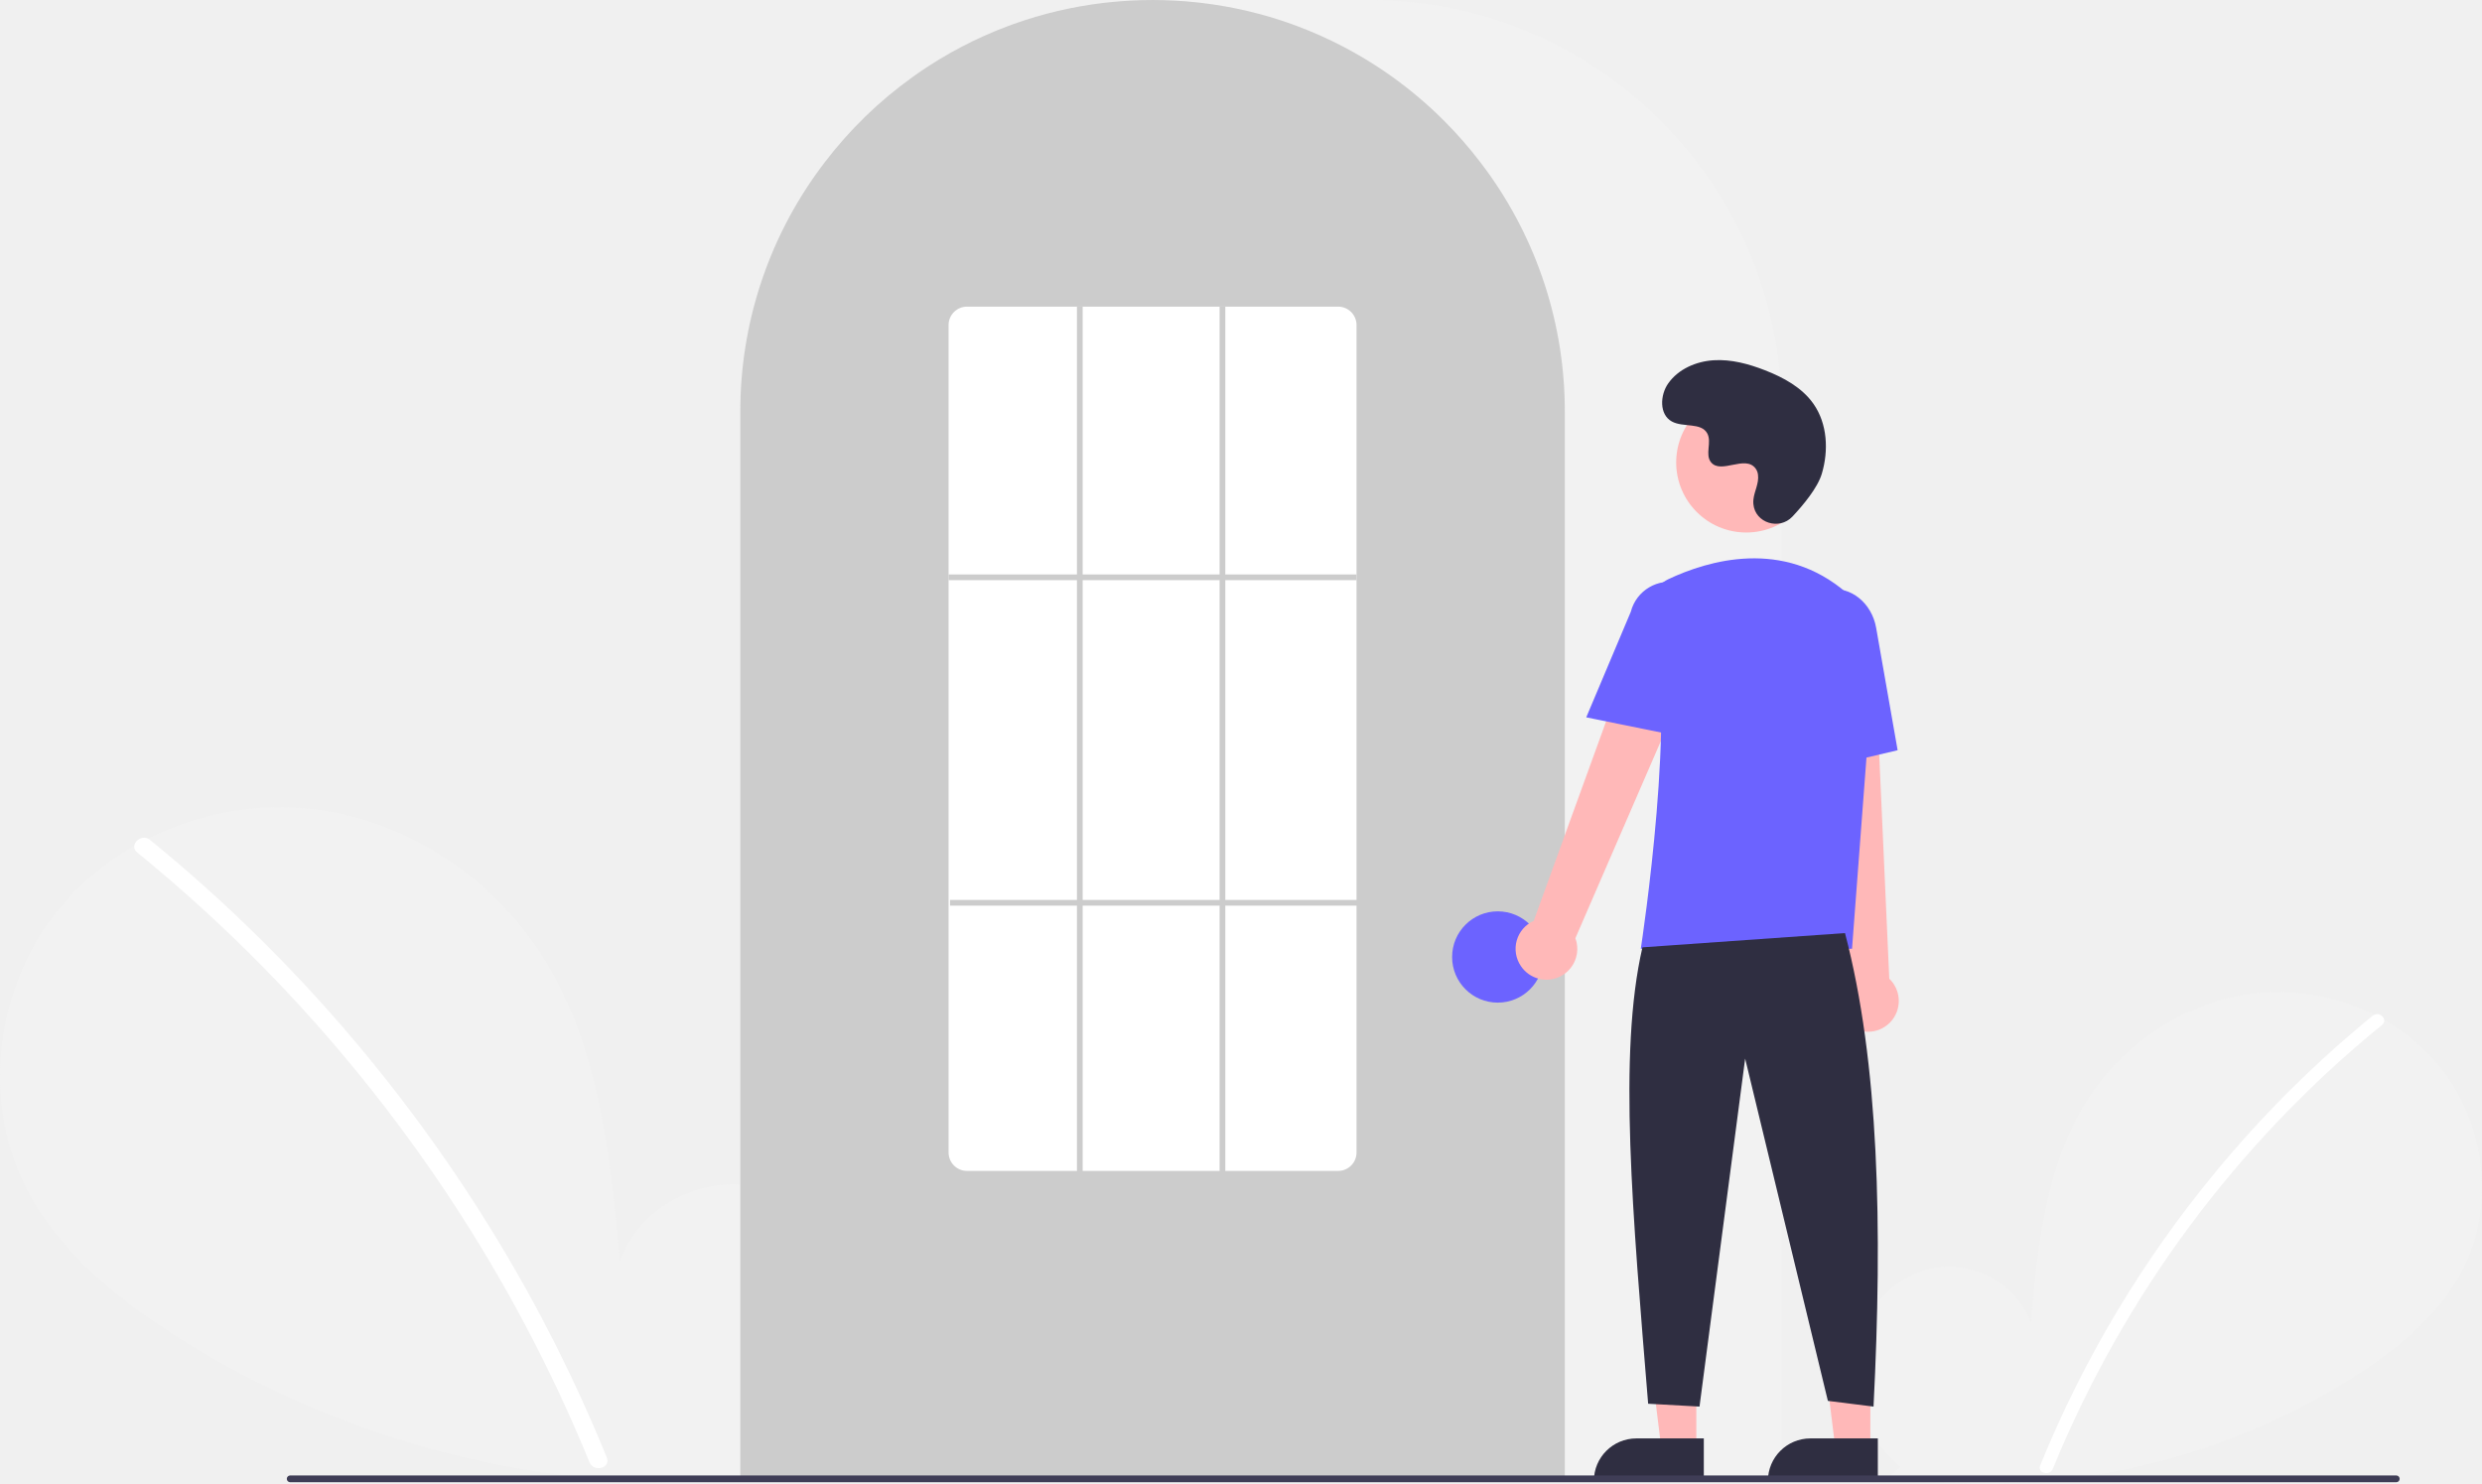
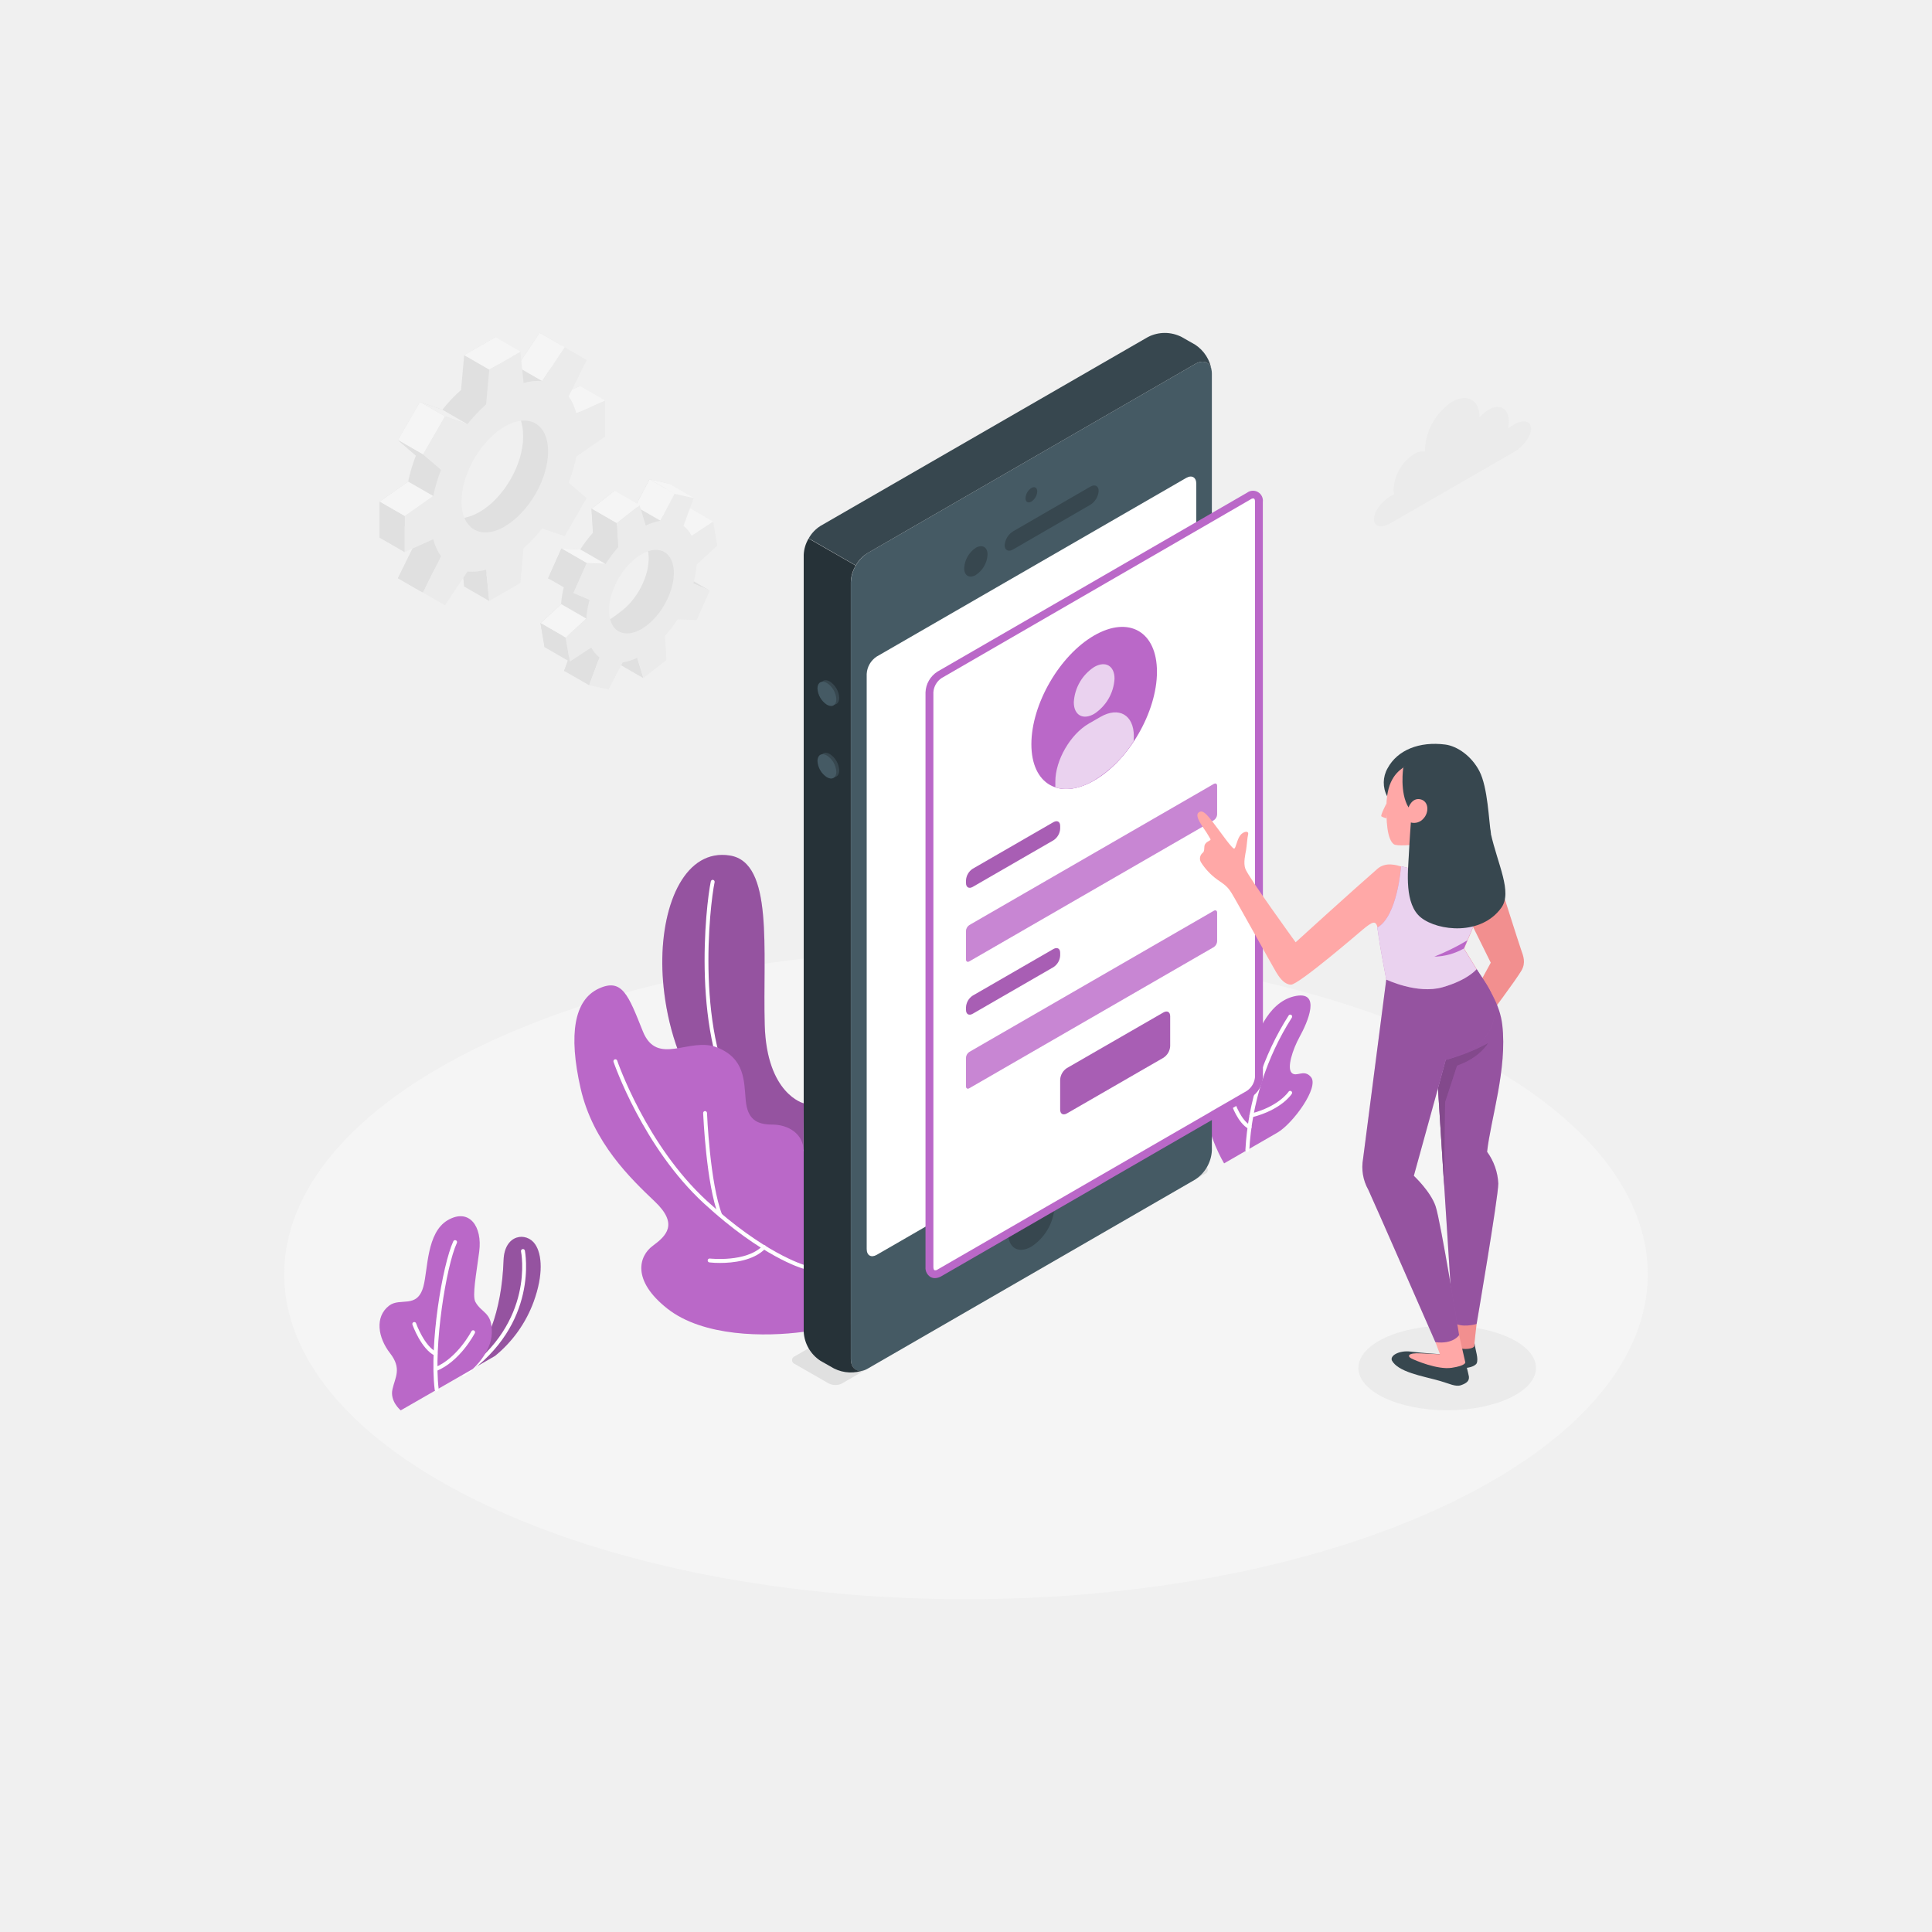
- <svg xmlns="http://www.w3.org/2000/svg" data-name="Layer 1" width="870" height="520.139" viewBox="0 0 870 520.139">
-   <path d="M831.092,704.187c-11.138-9.412-17.904-24.28-16.13-38.754s12.764-27.78,27.018-30.854,30.504,5.435,34.834,19.359c2.383-26.846,5.129-54.818,19.402-77.68,12.924-20.701,35.309-35.514,59.569-38.164s49.803,7.359,64.933,26.507,18.835,46.985,8.238,68.969c-7.806,16.195-22.188,28.247-37.257,38.052a240.452,240.452,0,0,1-164.454,35.977Z" transform="translate(-165 -189.9307)" fill="#f2f2f2" />
-   <path d="M996.728,546.01a393.414,393.414,0,0,0-54.826,54.442,394.561,394.561,0,0,0-61.752,103.194c-1.112,2.725,3.313,3.911,4.412,1.216A392.342,392.342,0,0,1,999.963,549.245c2.284-1.86-.97-5.08-3.236-3.236Z" transform="translate(-165 -189.9307)" fill="#fff" />
-   <path d="M445.067,701.63c15.299-12.927,24.591-33.348,22.154-53.228s-17.531-38.156-37.11-42.377-41.897,7.464-47.844,26.59c-3.273-36.873-7.044-75.292-26.648-106.693-17.751-28.433-48.497-48.778-81.818-52.418s-68.404,10.107-89.185,36.407-25.869,64.535-11.315,94.729c10.722,22.243,30.475,38.797,51.172,52.264,66.03,42.965,147.939,60.884,225.877,49.415" transform="translate(-165 -189.9307)" fill="#f2f2f2" />
-   <path d="M217.567,484.373a540.355,540.355,0,0,1,75.304,74.777A548.076,548.076,0,0,1,352.257,647.04a545.835,545.835,0,0,1,25.43,53.846c1.527,3.743-4.55,5.372-6.06,1.671a536.36,536.36,0,0,0-49.009-92.727A539.734,539.734,0,0,0,256.889,528.632a538.441,538.441,0,0,0-43.766-39.815c-3.138-2.555,1.332-6.978,4.444-4.444Z" transform="translate(-165 -189.9307)" fill="#fff" />
-   <path d="M789.5,708.931h-365v-374.5c0-79.678,64.822-144.5,144.5-144.5h76c79.677,0,144.5,64.822,144.5,144.5Z" transform="translate(-165 -189.9307)" fill="#f2f2f2" />
-   <path d="M713.5,708.931h-289v-374.5a143.382,143.382,0,0,1,27.596-84.944c.664-.905,1.326-1.798,2.009-2.681a144.466,144.466,0,0,1,30.754-29.851c.66-.48,1.322-.952,1.994-1.423a144.16,144.16,0,0,1,31.472-16.459c.661-.25,1.334-.501,2.007-.742a144.02,144.02,0,0,1,31.108-7.336c.658-.09,1.333-.16,2.008-.23a146.288,146.288,0,0,1,31.105,0c.673.07,1.349.141,2.014.231a143.995,143.995,0,0,1,31.1,7.335c.673.241,1.346.492,2.009.743a143.799,143.799,0,0,1,31.106,16.216c.672.461,1.344.933,2.006,1.405a145.987,145.987,0,0,1,18.384,15.564,144.305,144.305,0,0,1,12.724,14.551c.681.88,1.343,1.773,2.005,2.677A143.382,143.382,0,0,1,713.5,334.431Z" transform="translate(-165 -189.9307)" fill="#ccc" />
-   <circle cx="525" cy="335.5" r="16" fill="#6c63ff" />
-   <polygon points="594.599 507.783 582.339 507.783 576.506 460.495 594.601 460.496 594.599 507.783" fill="#ffb8b8" />
-   <path d="M573.582,504.28h23.644a0,0,0,0,1,0,0v14.887a0,0,0,0,1,0,0H558.695a0,0,0,0,1,0,0v0a14.887,14.887,0,0,1,14.887-14.887Z" fill="#2f2e41" />
-   <polygon points="655.599 507.783 643.339 507.783 637.506 460.495 655.601 460.496 655.599 507.783" fill="#ffb8b8" />
-   <path d="M634.582,504.28h23.644a0,0,0,0,1,0,0v14.887a0,0,0,0,1,0,0H619.695a0,0,0,0,1,0,0v0a14.887,14.887,0,0,1,14.887-14.887Z" fill="#2f2e41" />
-   <path d="M698.098,528.6a10.743,10.743,0,0,1,4.511-15.843l41.676-114.867L764.791,409.082,717.206,518.853a10.801,10.801,0,0,1-19.109,9.748Z" transform="translate(-165 -189.9307)" fill="#ffb8b8" />
-   <path d="M814.336,550.184a10.743,10.743,0,0,1-2.893-16.217L798.533,412.458l23.338,1.066L827.236,533.045a10.801,10.801,0,0,1-12.9,17.139Z" transform="translate(-165 -189.9307)" fill="#ffb8b8" />
-   <circle cx="612.106" cy="162.123" r="24.561" fill="#ffb8b8" />
-   <path d="M814.18,522.549H740.133l.089-.576c.133-.861,13.197-86.439,3.562-114.436a11.813,11.813,0,0,1,6.069-14.584h0c13.772-6.485,40.208-14.471,62.52,4.909a28.234,28.234,0,0,1,9.459,23.396Z" transform="translate(-165 -189.9307)" fill="#6c63ff" />
-   <path d="M754.354,448.181,721.018,441.418l15.626-37.03a13.997,13.997,0,0,1,27.106,6.998Z" transform="translate(-165 -189.9307)" fill="#6c63ff" />
-   <path d="M797.05,460.739l-2.004-45.941c-1.52-8.636,3.424-16.8,11.027-18.135,7.605-1.33,15.032,4.66,16.558,13.36l7.533,42.928Z" transform="translate(-165 -189.9307)" fill="#6c63ff" />
-   <path d="M811.716,517.049c11.915,45.377,13.214,103.069,10,166l-16-2-29-120-16,122-18-1c-5.377-66.03-10.613-122.715-2-160Z" transform="translate(-165 -189.9307)" fill="#2f2e41" />
-   <path d="M793.289,371.035c-4.582,4.881-13.091,2.261-13.688-4.407a8.055,8.055,0,0,1,.01-1.556c.308-2.954,2.015-5.635,1.606-8.754a4.59,4.59,0,0,0-.84-2.149c-3.651-4.889-12.222,2.187-15.668-2.239-2.113-2.714.371-6.987-1.251-10.021-2.14-4.004-8.479-2.029-12.454-4.221-4.423-2.439-4.158-9.225-1.247-13.353,3.551-5.034,9.776-7.72,15.923-8.107s12.253,1.275,17.992,3.511c6.521,2.541,12.988,6.054,17.001,11.788,4.88,6.973,5.35,16.348,2.909,24.502C802.098,360.99,797.031,367.049,793.289,371.035Z" transform="translate(-165 -189.9307)" fill="#2f2e41" />
-   <path d="M1004.982,709.574h-738.294a1.191,1.191,0,0,1,0-2.381h738.294a1.191,1.191,0,0,1,0,2.381Z" transform="translate(-165 -189.9307)" fill="#3f3d56" />
-   <path d="M634,600.431H504a6.465,6.465,0,0,1-6.5-6.415V303.846a6.465,6.465,0,0,1,6.5-6.415H634a6.465,6.465,0,0,1,6.5,6.415V594.015A6.465,6.465,0,0,1,634,600.431Z" transform="translate(-165 -189.9307)" fill="#fff" />
-   <rect x="332.5" y="201.39" width="143" height="2" fill="#ccc" />
-   <rect x="333" y="315.5" width="143" height="2" fill="#ccc" />
-   <rect x="377.5" y="107.5" width="2" height="304" fill="#ccc" />
-   <rect x="427.5" y="107.5" width="2" height="304" fill="#ccc" />
+ <svg xmlns="http://www.w3.org/2000/svg" viewBox="0 0 500 500">
+   <g id="freepik--Floor--inject-3">
+     <path d="M125.23,389.24c68.91,32.84,180.63,32.85,249.54,0s68.9-86.09,0-118.93-180.63-32.84-249.54,0S56.33,356.4,125.23,389.24Z" style="fill:#f5f5f5" />
+   </g>
+   <g id="freepik--Shadow--inject-3">
+     <ellipse cx="374.53" cy="354.02" rx="22.98" ry="10.95" style="fill:#ebebeb" />
+   </g>
+   <g id="freepik--Plants--inject-3">
+     <path d="M120,355.59l8.13-4.69a32.54,32.54,0,0,0,10-14.07c2.51-6.92,2.16-12.18.36-14.82-2.21-3.25-7.94-2.68-8.17,4.16C129.84,339.65,125.91,349,120,355.59Z" style="fill:#BA68C8" />
+     <path d="M120,355.59l8.13-4.69a32.54,32.54,0,0,0,10-14.07c2.51-6.92,2.16-12.18.36-14.82-2.21-3.25-7.94-2.68-8.17,4.16C129.84,339.65,125.91,349,120,355.59Z" style="opacity:0.2" />
+     <path d="M120,356.09a.5.5,0,0,1-.28-.91c18.8-13,15.16-31.13,15.12-31.31a.5.5,0,1,1,1-.21c0,.19,3.84,18.94-15.52,32.34A.52.52,0,0,1,120,356.09Z" style="fill:#fff" />
+     <path d="M103.71,365s-2.83-2.3-2.15-5.42,2.51-5.36-.62-9.38-4-9.38-.26-12.28c2.85-2.25,7.3.93,8.9-5,1.18-4.34.78-13.95,6.31-17.15s9,1.62,8.13,8.14c-.76,5.83-1.84,11.44-1,13,1.62,3,4.39,2.59,4.26,8.07-.11,5.1-4.94,9.32-4.94,9.32Z" style="fill:#BA68C8" />
+     <path d="M113,360.11a.51.51,0,0,1-.5-.44c-1.43-11.85,2-32.31,4.8-38.39A.5.5,0,0,1,118,321a.49.49,0,0,1,.24.66c-2.77,6-6.08,26.52-4.71,37.85a.5.5,0,0,1-.44.55Z" style="fill:#fff" />
+     <path d="M112.73,350.88a.42.42,0,0,1-.22-.05c-3.47-1.69-5.67-7.72-5.76-8a.5.5,0,1,1,.94-.34c0,.06,2.15,5.9,5.26,7.41a.5.5,0,0,1-.22.95Z" style="fill:#fff" />
+     <path d="M112.67,354.88a.49.49,0,0,1-.46-.32.5.5,0,0,1,.27-.65c5.84-2.34,9.48-9.29,9.52-9.37a.5.5,0,0,1,.89.46c-.16.3-3.85,7.36-10,9.84A.43.43,0,0,1,112.67,354.88Z" style="fill:#fff" />
+     <path d="M316.8,301.08S312.43,294,312,286.31s1.26-10.89,3.58-11.81,2.5,1.91,3.69,3.58,3.62.72,4.52-4.49,4.18-14,11-15.71c7.5-1.86,3.48,6.94,1.59,10.37s-3.35,8.11-2.11,9.38,3.17-1.08,5,1.1c2.23,2.63-4.7,12.1-8.68,14.39Z" style="fill:#BA68C8" />
+     <path d="M322.79,298.11h0a.5.5,0,0,1-.48-.52,72,72,0,0,1,11.2-34.8.49.49,0,0,1,.7-.11.5.5,0,0,1,.11.69,71.08,71.08,0,0,0-11,34.27A.5.5,0,0,1,322.79,298.11Z" style="fill:#fff" />
+     <path d="M323.36,292.2a.53.53,0,0,1-.24-.06c-2.8-1.55-4.35-6.15-4.41-6.34a.5.5,0,0,1,.31-.64.5.5,0,0,1,.63.32s1.5,4.43,4,5.78a.51.51,0,0,1,.19.68A.49.49,0,0,1,323.36,292.2Z" style="fill:#fff" />
+     <path d="M323.85,289.17a.5.5,0,0,1-.48-.38.49.49,0,0,1,.36-.6c7.22-1.83,9.72-5.61,9.74-5.65a.5.5,0,0,1,.85.54c-.11.17-2.71,4.14-10.34,6.08Z" style="fill:#fff" />
+     <path d="M208,285.54s-9.59-2.34-10.09-20.3c-.53-19.38,2.35-42-9-43.83s-17.65,12-17.51,28.15c.13,14.14,5.83,44.84,36.56,50.86Z" style="fill:#BA68C8" />
+     <path d="M208,285.54s-9.59-2.34-10.09-20.3c-.53-19.38,2.35-42-9-43.83s-17.65,12-17.51,28.15c.13,14.14,5.83,44.84,36.56,50.86Z" style="opacity:0.2" />
+     <path d="M208,298.58h-.09c-6.91-1.26-12.54-5.07-16.73-11.31-12.42-18.53-8.51-53.13-7.22-59.17a.51.51,0,0,1,.59-.39.52.52,0,0,1,.39.6c-1.27,6-5.16,40.16,7.07,58.4a24.12,24.12,0,0,0,16.08,10.88.5.5,0,0,1,.4.59A.49.49,0,0,1,208,298.58Z" style="fill:#fff" />
+     <path d="M208,344.67c-9.91,1.34-26,1.32-35.29-6s-7.35-13.62-3.78-16.25,6.67-5.63.53-11.47-16-15.22-19.2-29.29-1.62-22.87,4.66-25.8c6.09-2.84,7.7,1.68,11.43,11s12.12,1.33,19.3,4.24,6.89,8.67,7.34,13.62,2.82,6.32,6.89,6.32,8.12,2.34,8.12,7Z" style="fill:#BA68C8" />
+     <path d="M208,328.33a.3.3,0,0,1-.13,0c-.43-.12-10.68-3.1-25.61-16.81-15.9-14.6-23.4-36.5-23.48-36.72a.51.51,0,0,1,.32-.63.5.5,0,0,1,.63.31c.07.22,7.5,21.88,23.21,36.3,14.72,13.53,25.09,16.56,25.2,16.59a.5.5,0,0,1,.34.62A.49.49,0,0,1,208,328.33Z" style="fill:#fff" />
+     <path d="M186.43,315a.48.48,0,0,1-.46-.32c-3.21-8.24-3.94-25.87-4-26.62a.51.51,0,0,1,.48-.52.53.53,0,0,1,.52.48c0,.18.75,18.21,3.9,26.3a.5.5,0,0,1-.29.65A.52.52,0,0,1,186.43,315Z" style="fill:#fff" />
+     <path d="M186.35,326.85a23.62,23.62,0,0,1-2.76-.14.5.5,0,1,1,.12-1c.09,0,9.4,1.06,13.67-3.29a.5.5,0,1,1,.71.7C195,326.31,189.61,326.85,186.35,326.85Z" style="fill:#fff" />
+   </g>
+   <g id="freepik--Gear--inject-3">
+     <path d="M179.15,137.49l-1.08-6.23-5.56,3.66a7.71,7.71,0,0,0-2.11-2.57l2.66-7.2-5-1.11-3.66,7a13.63,13.63,0,0,0-3.81,1.24L159,127l-5.94,4.67.39,6.2a33.37,33.37,0,0,0-3.28,4.34l-4.9-.25-3.44,7.71,4.21,1.8a24.68,24.68,0,0,0-.83,4.88l-5.35,4.92,1.07,6.24,5.57-3.66a7.56,7.56,0,0,0,2.11,2.56L146,173.62l5,1.1,5.24-5.1c1.21-.19.91-2.47,2.23-3.12l1.59,5.26,5.93-4.66-.15-2.44c1.2-1.34,5.74-4.29,6.72-5.83l1.23-2,3.44-7.71-1.6-2.9-1.78-3.78ZM161,158c-4.56,3.58-6,4.37-6.77-.42s1.84-12.07,6.4-15.66,6.3-3.84,7.12.94S165.57,154.46,161,158Z" style="fill:#e0e0e0" />
+     <polygon points="168.1 124.04 174.59 127.78 170.93 134.76 164.44 131.02 168.1 124.04" style="fill:#f5f5f5" />
+     <polygon points="184.56 135 179 138.66 172.51 134.92 178.07 131.26 184.56 135" style="fill:#f5f5f5" />
+     <polygon points="183.67 152.83 179.46 151.04 172.97 147.3 177.18 149.09 183.67 152.83" style="fill:#e0e0e0" />
+     <polygon points="145.99 173.62 152.48 177.35 155.14 170.15 148.65 166.41 145.99 173.62" style="fill:#e0e0e0" />
+     <polygon points="166.49 175.5 160.01 171.76 158.42 166.5 164.91 170.24 166.49 175.5" style="fill:#e0e0e0" />
+     <path d="M185.63,141.23,184.56,135,179,138.66a7.74,7.74,0,0,0-2.12-2.57l2.66-7.2-4.95-1.11-3.67,7a13.63,13.63,0,0,0-3.81,1.24l-1.58-5.26-5.94,4.67.39,6.2A33.37,33.37,0,0,0,156.7,146l-4.91-.25-3.44,7.71,4.21,1.8a25.4,25.4,0,0,0-.83,4.89L146.39,165l1.07,6.24,5.56-3.66a7.7,7.7,0,0,0,2.12,2.56l-2.66,7.2,5,1.11,3.66-7a13.31,13.31,0,0,0,3.82-1.25l1.58,5.26,5.94-4.66-.39-6.2a33.37,33.37,0,0,0,3.28-4.34l4.91.24,3.44-7.71L179.45,151a24.81,24.81,0,0,0,.84-4.89ZM167.5,161.78c-4.55,3.58-8.91,2.61-9.74-2.17s2.2-11.57,6.76-15.15,8.91-2.6,9.74,2.18S172.06,158.2,167.5,161.78Z" style="fill:#ebebeb" />
+     <polygon points="165.53 130.74 159.04 127 153.1 131.67 159.59 135.41 165.53 130.74" style="fill:#f5f5f5" />
+     <polygon points="153.1 131.67 153.49 137.87 159.98 141.61 159.59 135.41 153.1 131.67" style="fill:#e0e0e0" />
+     <polygon points="156.7 145.95 150.21 142.21 145.31 141.97 151.79 145.71 156.7 145.95" style="fill:#f5f5f5" />
+     <polygon points="145.31 141.97 141.87 149.67 148.35 153.41 151.79 145.71 145.31 141.97" style="fill:#e0e0e0" />
+     <polygon points="151.73 160.09 145.25 156.35 139.9 161.27 146.38 165.01 151.73 160.09" style="fill:#f5f5f5" />
+     <polygon points="147.46 171.25 140.97 167.51 139.9 161.27 146.38 165.01 147.46 171.25" style="fill:#e0e0e0" />
+     <polygon points="174.59 127.78 168.1 124.04 173.06 125.15 179.54 128.89 174.59 127.78" style="fill:#f5f5f5" />
+     <path d="M150.09,109.21V99.9l-7.41,3.34a13.36,13.36,0,0,0-2-4.41l4.67-9.41-5.7-3.29-5.82,8.75a13.21,13.21,0,0,0-4.82.47l-.82-8.09-8.06,4.66-.81,9a39.68,39.68,0,0,0-4.82,5.1l-5.82-2-5.7,9.88,4.66,4a40.21,40.21,0,0,0-2,6.72l-7.41,5.21v9.32l7.41-3.34a13.36,13.36,0,0,0,2,4.41L103,149.64l5.7,3.29,5.82-8.75a13.23,13.23,0,0,0,4.82-.47l.81,8.09,8.06-4.66.82-9a15.2,15.2,0,0,0,6.46-4.54l4.18,1.47,5.7-9.87-3.5-3a20.81,20.81,0,0,0,.83-7.73Zm-25.93,23.26c-6.18,3.57-10,1-10-6.11s5.11-15.9,11.3-19.47,9.93-1,9.93,6.17S130.35,128.89,124.16,132.47Z" style="fill:#e0e0e0" />
+     <polygon points="146.13 89.86 139.65 86.13 133.83 94.88 140.31 98.62 146.13 89.86" style="fill:#f5f5f5" />
+     <polygon points="156.58 103.64 150.09 99.9 142.68 103.24 149.17 106.98 156.58 103.64" style="fill:#f5f5f5" />
+     <polygon points="126.61 155.54 120.13 151.8 119.32 143.71 125.8 147.45 126.61 155.54" style="fill:#e0e0e0" />
+     <polygon points="102.97 149.64 109.46 153.38 114.13 143.97 107.64 140.23 102.97 149.64" style="fill:#e0e0e0" />
+     <path d="M156.58,113v-9.31L149.17,107a13.17,13.17,0,0,0-2-4.41l4.67-9.41-5.7-3.3-5.82,8.76a13,13,0,0,0-4.82.47L134.68,91l-8.06,4.66-.82,9a40.38,40.38,0,0,0-4.82,5.1l-5.82-2-5.7,9.88,4.67,4a39.29,39.29,0,0,0-2,6.72l-7.41,5.21v9.32l7.41-3.34a13.16,13.16,0,0,0,2,4.41l-4.67,9.41,5.7,3.29,5.82-8.75a13.21,13.21,0,0,0,4.82-.47l.82,8.09,8.06-4.66.81-9a39.68,39.68,0,0,0,4.82-5.1l5.82,2,5.7-9.87-4.67-4a39.34,39.34,0,0,0,2-6.72Zm-25.93,23.26c-6.19,3.57-11.21.67-11.21-6.47s5-15.83,11.21-19.41,11.2-.67,11.2,6.47S136.83,132.63,130.65,136.21Z" style="fill:#ebebeb" />
+     <polygon points="114.5 106.04 120.98 109.78 115.16 107.75 108.68 104 114.5 106.04" style="fill:#f0f0f0" />
+     <rect x="103.37" y="107.07" width="11.41" height="7.49" transform="translate(-41.42 149.93) rotate(-60.02)" style="fill:#f5f5f5" />
+     <polygon points="102.97 113.88 109.46 117.62 114.13 121.64 107.64 117.91 102.97 113.88" style="fill:#e0e0e0" />
+     <polygon points="105.64 124.63 112.13 128.37 104.72 133.58 98.23 129.84 105.64 124.63" style="fill:#f5f5f5" />
+     <polygon points="98.23 129.84 104.72 133.58 104.72 142.9 98.23 139.16 98.23 129.84" style="fill:#e0e0e0" />
+     <polygon points="134.68 91 128.19 87.26 120.13 91.92 126.61 95.66 134.68 91" style="fill:#f5f5f5" />
+   </g>
+   <g id="freepik--Device--inject-3">
+     <path d="M217.88,358.05l94-54.28a1.06,1.06,0,0,0,0-2l-8.69-5a3.86,3.86,0,0,0-3.47,0L205.69,351a1.06,1.06,0,0,0,0,2l8.72,5A3.86,3.86,0,0,0,217.88,358.05Z" style="fill:#e0e0e0" />
+     <path d="M309.3,94.2l-84.76,48.94a9.58,9.58,0,0,0-4.33,7.5V351.71c0,2.76,1.94,3.88,4.33,2.5l84.76-48.94a9.55,9.55,0,0,0,4.33-7.5V96.7C313.63,93.94,311.7,92.82,309.3,94.2Z" style="fill:#455a64" />
+     <path d="M224.54,143.14,309.3,94.2c2.14-1.24,3.91-.47,4.27,1.68a9.68,9.68,0,0,0-4.27-6.68l-3.52-2a9.57,9.57,0,0,0-8.66,0L212.35,136.1a8.91,8.91,0,0,0-3.06,3.23l12.19,7A8.75,8.75,0,0,1,224.54,143.14Z" style="fill:#37474f" />
+     <path d="M208,344.67a9.58,9.58,0,0,0,4.33,7.5l3.53,2a9.7,9.7,0,0,0,7.92.34c-2,.78-3.59-.37-3.59-2.84V150.64a8.8,8.8,0,0,1,1.27-4.27l-12.19-7A8.91,8.91,0,0,0,208,143.6Z" style="fill:#263238" />
+     <path d="M226.87,169.93,307,123.68c1.44-.82,2.6-.15,2.6,1.5V274a5.73,5.73,0,0,1-2.6,4.5l-80.1,46.25c-1.44.83-2.6.16-2.6-1.5V174.43A5.74,5.74,0,0,1,226.87,169.93Z" style="fill:#fff" />
+     <path d="M266.92,126.29a3.38,3.38,0,0,0-1.52,2.64c0,1,.68,1.37,1.52.88a3.35,3.35,0,0,0,1.52-2.64C268.44,126.2,267.76,125.81,266.92,126.29Z" style="fill:#37474f" />
+     <path d="M266.92,308.74a13.3,13.3,0,0,0-6,10.42c0,3.83,2.69,5.39,6,3.47a13.31,13.31,0,0,0,6-10.42C272.94,308.38,270.24,306.82,266.92,308.74Z" style="fill:#37474f" />
+     <path d="M252.53,141.77a6.73,6.73,0,0,0-3,5.28c0,1.94,1.36,2.73,3,1.76a6.73,6.73,0,0,0,3.05-5.28C255.58,141.59,254.22,140.8,252.53,141.77Z" style="fill:#37474f" />
+     <path d="M260,141.11c0,1.3,1,1.79,2.17,1.1l20-11.57a4.64,4.64,0,0,0,2.17-3.6c0-1.29-1-1.78-2.17-1.09l-20,11.57A4.64,4.64,0,0,0,260,141.11Z" style="fill:#37474f" />
+     <path d="M214.76,176.37a5.39,5.39,0,0,1,2.44,4.22c0,1.56-1.09,2.19-2.44,1.41a5.4,5.4,0,0,1-2.43-4.22C212.33,176.23,213.42,175.6,214.76,176.37Z" style="fill:#37474f" />
+     <path d="M214.76,195.15a5.39,5.39,0,0,1,2.44,4.22c0,1.55-1.09,2.18-2.44,1.41a5.4,5.4,0,0,1-2.43-4.22C212.33,195,213.42,194.37,214.76,195.15Z" style="fill:#37474f" />
+     <path d="M214,176.75a5.39,5.39,0,0,1,2.44,4.22c0,1.55-1.09,2.18-2.44,1.41a5.39,5.39,0,0,1-2.44-4.22C211.57,176.6,212.66,176,214,176.75Z" style="fill:#455a64" />
+     <path d="M214,195.52a5.39,5.39,0,0,1,2.44,4.23c0,1.55-1.09,2.18-2.44,1.4a5.36,5.36,0,0,1-2.44-4.22C211.57,195.38,212.66,194.75,214,195.52Z" style="fill:#455a64" />
+     <path d="M325.82,129.89c0-1.66-1.16-2.33-2.6-1.5l-9.59,5.53-70.51,40.72a5.73,5.73,0,0,0-2.6,4.5V327.92c0,1.66,1.16,2.33,2.6,1.5l70.54-40.73,9.56-5.52a5.73,5.73,0,0,0,2.6-4.5Z" style="fill:#fff" />
+     <path d="M326.82,129.89a2.57,2.57,0,0,0-4.1-2.37l-9.15,5.29h0l-70.95,41a6.66,6.66,0,0,0-3.1,5.37V327.92a2.77,2.77,0,0,0,1.26,2.55,2.29,2.29,0,0,0,1.18.31,3.42,3.42,0,0,0,1.66-.49l71-41h0l9.13-5.27a6.75,6.75,0,0,0,3.1-5.37ZM313.59,287.58l0,0-.82.48h0l-70.11,40.48a1,1,0,0,1-.84.18c-.13-.08-.26-.36-.26-.82V179.14a4.81,4.81,0,0,1,2.1-3.64L313.7,135h0l10-5.79a1,1,0,0,1,.84-.18c.13.08.26.36.26.82V278.67a4.81,4.81,0,0,1-2.1,3.64l-9.13,5.27Z" style="fill:#BA68C8" />
+     <path d="M283.17,164.46c9-5.18,16.25-1,16.25,9.39s-7.28,23-16.25,28.14-16.25,1-16.25-9.38S274.2,169.65,283.17,164.46Z" style="fill:#BA68C8" />
+     <path d="M283.17,172.62c2.91-1.68,5.27-.32,5.27,3a11.65,11.65,0,0,1-5.27,9.13c-2.91,1.68-5.27.32-5.27-3A11.65,11.65,0,0,1,283.17,172.62Z" style="fill:#BA68C8" />
+     <path d="M293.44,190.54c0-5.52-3.87-7.76-8.66-5l-3,1.73c-4.78,2.76-8.66,9.48-8.66,15v1.49c2.77.91,6.25.42,10-1.77a32,32,0,0,0,10.27-10.17Z" style="fill:#BA68C8" />
+     <path d="M283.17,172.62c2.91-1.68,5.27-.32,5.27,3a11.65,11.65,0,0,1-5.27,9.13c-2.91,1.68-5.27.32-5.27-3A11.65,11.65,0,0,1,283.17,172.62Z" style="fill:#fff;opacity:0.7" />
+     <path d="M293.44,190.54c0-5.52-3.87-7.76-8.66-5l-3,1.73c-4.78,2.76-8.66,9.48-8.66,15v1.49c2.77.91,6.25.42,10-1.77a32,32,0,0,0,10.27-10.17Z" style="fill:#fff;opacity:0.7" />
+     <path d="M251.73,224.84l20.91-12.07c1-.55,1.73-.11,1.73,1v.69a3.82,3.82,0,0,1-1.73,3l-20.91,12.07c-.95.55-1.73.1-1.73-1v-.69A3.83,3.83,0,0,1,251.73,224.84Z" style="fill:#BA68C8" />
+     <path d="M251.73,224.84l20.91-12.07c1-.55,1.73-.11,1.73,1v.69a3.82,3.82,0,0,1-1.73,3l-20.91,12.07c-.95.55-1.73.1-1.73-1v-.69A3.83,3.83,0,0,1,251.73,224.84Z" style="opacity:0.1" />
+     <path d="M250.87,239.41l63.26-36.52c.47-.28.86-.06.86.5v7.38a1.94,1.94,0,0,1-.86,1.5l-63.26,36.52c-.48.28-.87.05-.87-.5v-7.38A1.92,1.92,0,0,1,250.87,239.41Z" style="fill:#BA68C8" />
+     <path d="M250.87,239.41l63.26-36.52c.47-.28.86-.06.86.5v7.38a1.94,1.94,0,0,1-.86,1.5l-63.26,36.52c-.48.28-.87.05-.87-.5v-7.38A1.92,1.92,0,0,1,250.87,239.41Z" style="fill:#fff;opacity:0.2" />
+     <path d="M251.73,257.67l20.91-12.07c1-.55,1.73-.1,1.73,1v.69a3.81,3.81,0,0,1-1.73,3l-20.91,12.07c-.95.56-1.73.11-1.73-1v-.69A3.85,3.85,0,0,1,251.73,257.67Z" style="fill:#BA68C8" />
+     <path d="M251.73,257.67l20.91-12.07c1-.55,1.73-.1,1.73,1v.69a3.81,3.81,0,0,1-1.73,3l-20.91,12.07c-.95.56-1.73.11-1.73-1v-.69A3.85,3.85,0,0,1,251.73,257.67Z" style="opacity:0.1" />
+     <path d="M250.87,272.24l63.26-36.52c.47-.28.86-.05.86.5v7.38a1.94,1.94,0,0,1-.86,1.5l-63.26,36.52c-.48.28-.87.06-.87-.5v-7.38A1.92,1.92,0,0,1,250.87,272.24Z" style="fill:#BA68C8" />
+     <path d="M250.87,272.24l63.26-36.52c.47-.28.86-.05.86.5v7.38a1.94,1.94,0,0,1-.86,1.5l-63.26,36.52c-.48.28-.87.06-.87-.5v-7.38A1.92,1.92,0,0,1,250.87,272.24Z" style="fill:#fff;opacity:0.2" />
+     <path d="M276.1,276.43l25-14.41c1-.56,1.74-.11,1.74,1v7.72a3.82,3.82,0,0,1-1.74,3l-25,14.42c-1,.55-1.73.1-1.73-1v-7.73A3.86,3.86,0,0,1,276.1,276.43Z" style="fill:#BA68C8" />
+     <path d="M276.1,276.43l25-14.41c1-.56,1.74-.11,1.74,1v7.72a3.82,3.82,0,0,1-1.74,3l-25,14.42c-1,.55-1.73.1-1.73-1v-7.73A3.86,3.86,0,0,1,276.1,276.43Z" style="opacity:0.1" />
+   </g>
+   <g id="freepik--Character--inject-3">
+     <path d="M335.3,243.85s-12.28-16.94-13-19c-.57-1.52,0-3.78.18-4.83s.34-3.39.52-4c.3-1.14-1.17-.91-2,.13s-1.11,3.12-1.54,3.46-3.7-4.43-5.41-6.63-2.78-3.54-3.83-2.72c-.75.59-.19,1.87,1.05,3.75a33.77,33.77,0,0,1,2,3.15c.19.41-.83.44-1.38,1.29-.43.66,0,1.73-.6,2.24a1.89,1.89,0,0,0-.48,2.47,16.34,16.34,0,0,0,4.23,4.48c1.84,1.27,2.58,1.72,3.67,3.45s10.87,19.4,11.53,20.46,1.93,3.22,3.86,3.28,17.73-13.54,18.54-14.22c2.6-2.17,3.43-2.48,3.87-.53a19.25,19.25,0,0,1,.34,2.1c.31,2.48,2,11.34,2,11.34s8,3.87,14.57,2,8.79-4.66,8.79-4.66l-3.29-5.36c.89-2.21,5-11.17,6.33-17.44l-20.6-3.33c-.42-.09-1.1-.26-2-.49-1.13-.3-4-1.29-6.17.61-7.08,6.17-21.16,19-21.16,19" style="fill:#ffa8a7" />
+     <path d="M376.14,347.79l-3.69,5.13a12.26,12.26,0,0,0,5.36,1.15c3.31.12,4.22-1,4.34-1.22.56-1.2-.31-3.36-.55-5.22Z" style="fill:#37474f" />
+     <path d="M372.66,350.46s-4.48-.29-7.57-.67-5.54,1.12-4.82,2.39,2.43,2.33,5.09,3.22c2.27.77,5,1.32,7.36,2s4,1.57,5.37,1.09c1.53-.53,2.19-1.14,2.06-2.26a48.54,48.54,0,0,0-1.24-4.72Z" style="fill:#37474f" />
+     <path d="M382.15,342.64s-.56,4.66-.6,5.66-4.55,1.32-5.41-.51l-.14-5.7Z" style="fill:#f28f8f" />
+     <path d="M377.61,345.5l1.61,7.08s.15.86-3.53,1.41-9.46-1.93-10.45-2.43-1.1-1.51,2.52-1.31,4.9.21,4.9.21l-1.18-3.13Z" style="fill:#ffa8a7" />
+     <path d="M385.19,228l2.55-.71s5.33,16.87,5.92,18.5,1.26,3.35.11,5.36c-1.37,2.39-8.58,12-8.58,12l-4.58-4.48,5.2-9.52-4.6-9.3Z" style="fill:#f28f8f" />
+     <path d="M359,206.09a7.52,7.52,0,0,1,.11-7.27c2.54-4.71,8.2-7,14.94-6.13,3.12.41,6.8,3,8.81,6.87,2.22,4.29,2.43,12.93,3,16.2Z" style="fill:#37474f" />
+     <path d="M358.82,207.94s-1.6,3.05-1.32,3.33a4.19,4.19,0,0,0,1.34.5Z" style="fill:#ffa8a7" />
+     <path d="M363.68,198.3c-1.74,1.13-4.74,3.21-4.87,10.06-.14,7,.86,9.31,1.9,10.12.7.55,4.81.27,6.57-.14s6.83-2.92,8.66-6.73c2.15-4.48,1.71-11-1.48-13A11.14,11.14,0,0,0,363.68,198.3Z" style="fill:#ffa8a7" />
+     <path d="M382.15,250.82c3.08,4.8,6,9,6.64,14.42,1.32,11.39-3,24.41-3.93,32.84a15.19,15.19,0,0,1,2.9,8.22c0,3.49-5.61,36.34-5.61,36.34s-4.08,1.24-6.15-.55l-3.85-60.43,2-7.36Z" style="fill:#BA68C8" />
+     <path d="M382.15,250.82c3.08,4.8,6,9,6.64,14.42,1.32,11.39-3,24.41-3.93,32.84a15.19,15.19,0,0,1,2.9,8.22c0,3.49-5.61,36.34-5.61,36.34s-4.08,1.24-6.15-.55l-3.85-60.43,2-7.36Z" style="opacity:0.2" />
+     <path d="M372.15,281.66l2-7.36a49.13,49.13,0,0,0,11-4.37s-2.08,3.79-8.06,5.87L374,285.25l-.26,21.65Z" style="fill:#BA68C8" />
+     <path d="M372.15,281.66l2-7.36a49.13,49.13,0,0,0,11-4.37s-2.08,3.79-8.06,5.87L374,285.25l-.26,21.65Z" style="opacity:0.3" />
+     <path d="M382.15,250.82c1.65,2.7,5.59,7.3,4.75,11.73-1,5.36-3.9,9.13-12.72,11.75l-8.28,30s4.31,4,5.63,7.87,6.08,33.35,6.08,33.35-1.48,2.41-6.13,1.83c0,0-16.21-37-17.35-39.41a12,12,0,0,1-1.37-8.05c.51-3.88,6-46.35,6-46.35Z" style="fill:#BA68C8" />
+     <path d="M382.15,250.82c1.65,2.7,5.59,7.3,4.75,11.73-1,5.36-3.9,9.13-12.72,11.75l-8.28,30s4.31,4,5.63,7.87,6.08,33.35,6.08,33.35-1.48,2.41-6.13,1.83c0,0-16.21-37-17.35-39.41a12,12,0,0,1-1.37-8.05c.51-3.88,6-46.35,6-46.35Z" style="opacity:0.2" />
+     <path d="M385.19,228l-20.6-3.33c-.42-.09-1.1-.26-2-.49h0s-.88,12.92-6.17,15.88h0c.13.62.24,1.31.34,2.1.31,2.48,2,11.34,2,11.34s8,3.87,14.57,2,8.79-4.66,8.79-4.66l-3.29-5.36C379.75,243.25,383.89,234.29,385.19,228Z" style="fill:#BA68C8" />
+     <path d="M385.19,228l-20.6-3.33c-.42-.09-1.1-.26-2-.49h0s-.88,12.92-6.17,15.88h0c.13.62.24,1.31.34,2.1.31,2.48,2,11.34,2,11.34s8,3.87,14.57,2,8.79-4.66,8.79-4.66l-3.29-5.36C379.75,243.25,383.89,234.29,385.19,228Z" style="fill:#fff;opacity:0.7" />
+     <path d="M379.76,243.35a58.15,58.15,0,0,1-8.57,4.23,16.1,16.1,0,0,0,7.67-2.12Z" style="fill:#BA68C8" />
+     <path d="M363.17,198.64s-1,6.5,1.36,10.32c0,0,.88-2.59,3.07-2.1s2.31,3.38.77,5a3.19,3.19,0,0,1-3.24,1s-.35,4.7-.54,8.64-1.23,12.53,3.2,16,15.55,4.69,20.76-2.59c2.9-4.05-.95-11.21-2.74-19.24-1.65-7.38-2.58-18.32-10.41-20.08S363.17,198.64,363.17,198.64Z" style="fill:#37474f" />
+   </g>
+   <g id="freepik--Cloud--inject-3">
+     <path d="M391.9,109.83l-1.65,1a8.7,8.7,0,0,0,.23-1.79c0-3.35-2.35-4.7-5.25-3a9.26,9.26,0,0,0-2.33,2v0c0-4.5-3.16-6.33-7.06-4.08a15.61,15.61,0,0,0-7.06,12.23c0,.23,0,.45,0,.67a4.28,4.28,0,0,0-2.87.66,11.6,11.6,0,0,0-5.25,9.09,6.1,6.1,0,0,0,.13,1.26l-.88.51c-2.39,1.38-4.33,4.07-4.33,6s1.94,2.39,4.33,1l32-18.45c2.39-1.38,4.33-4.07,4.33-6S394.29,108.44,391.9,109.83Z" style="fill:#ebebeb" />
+   </g>
</svg>
